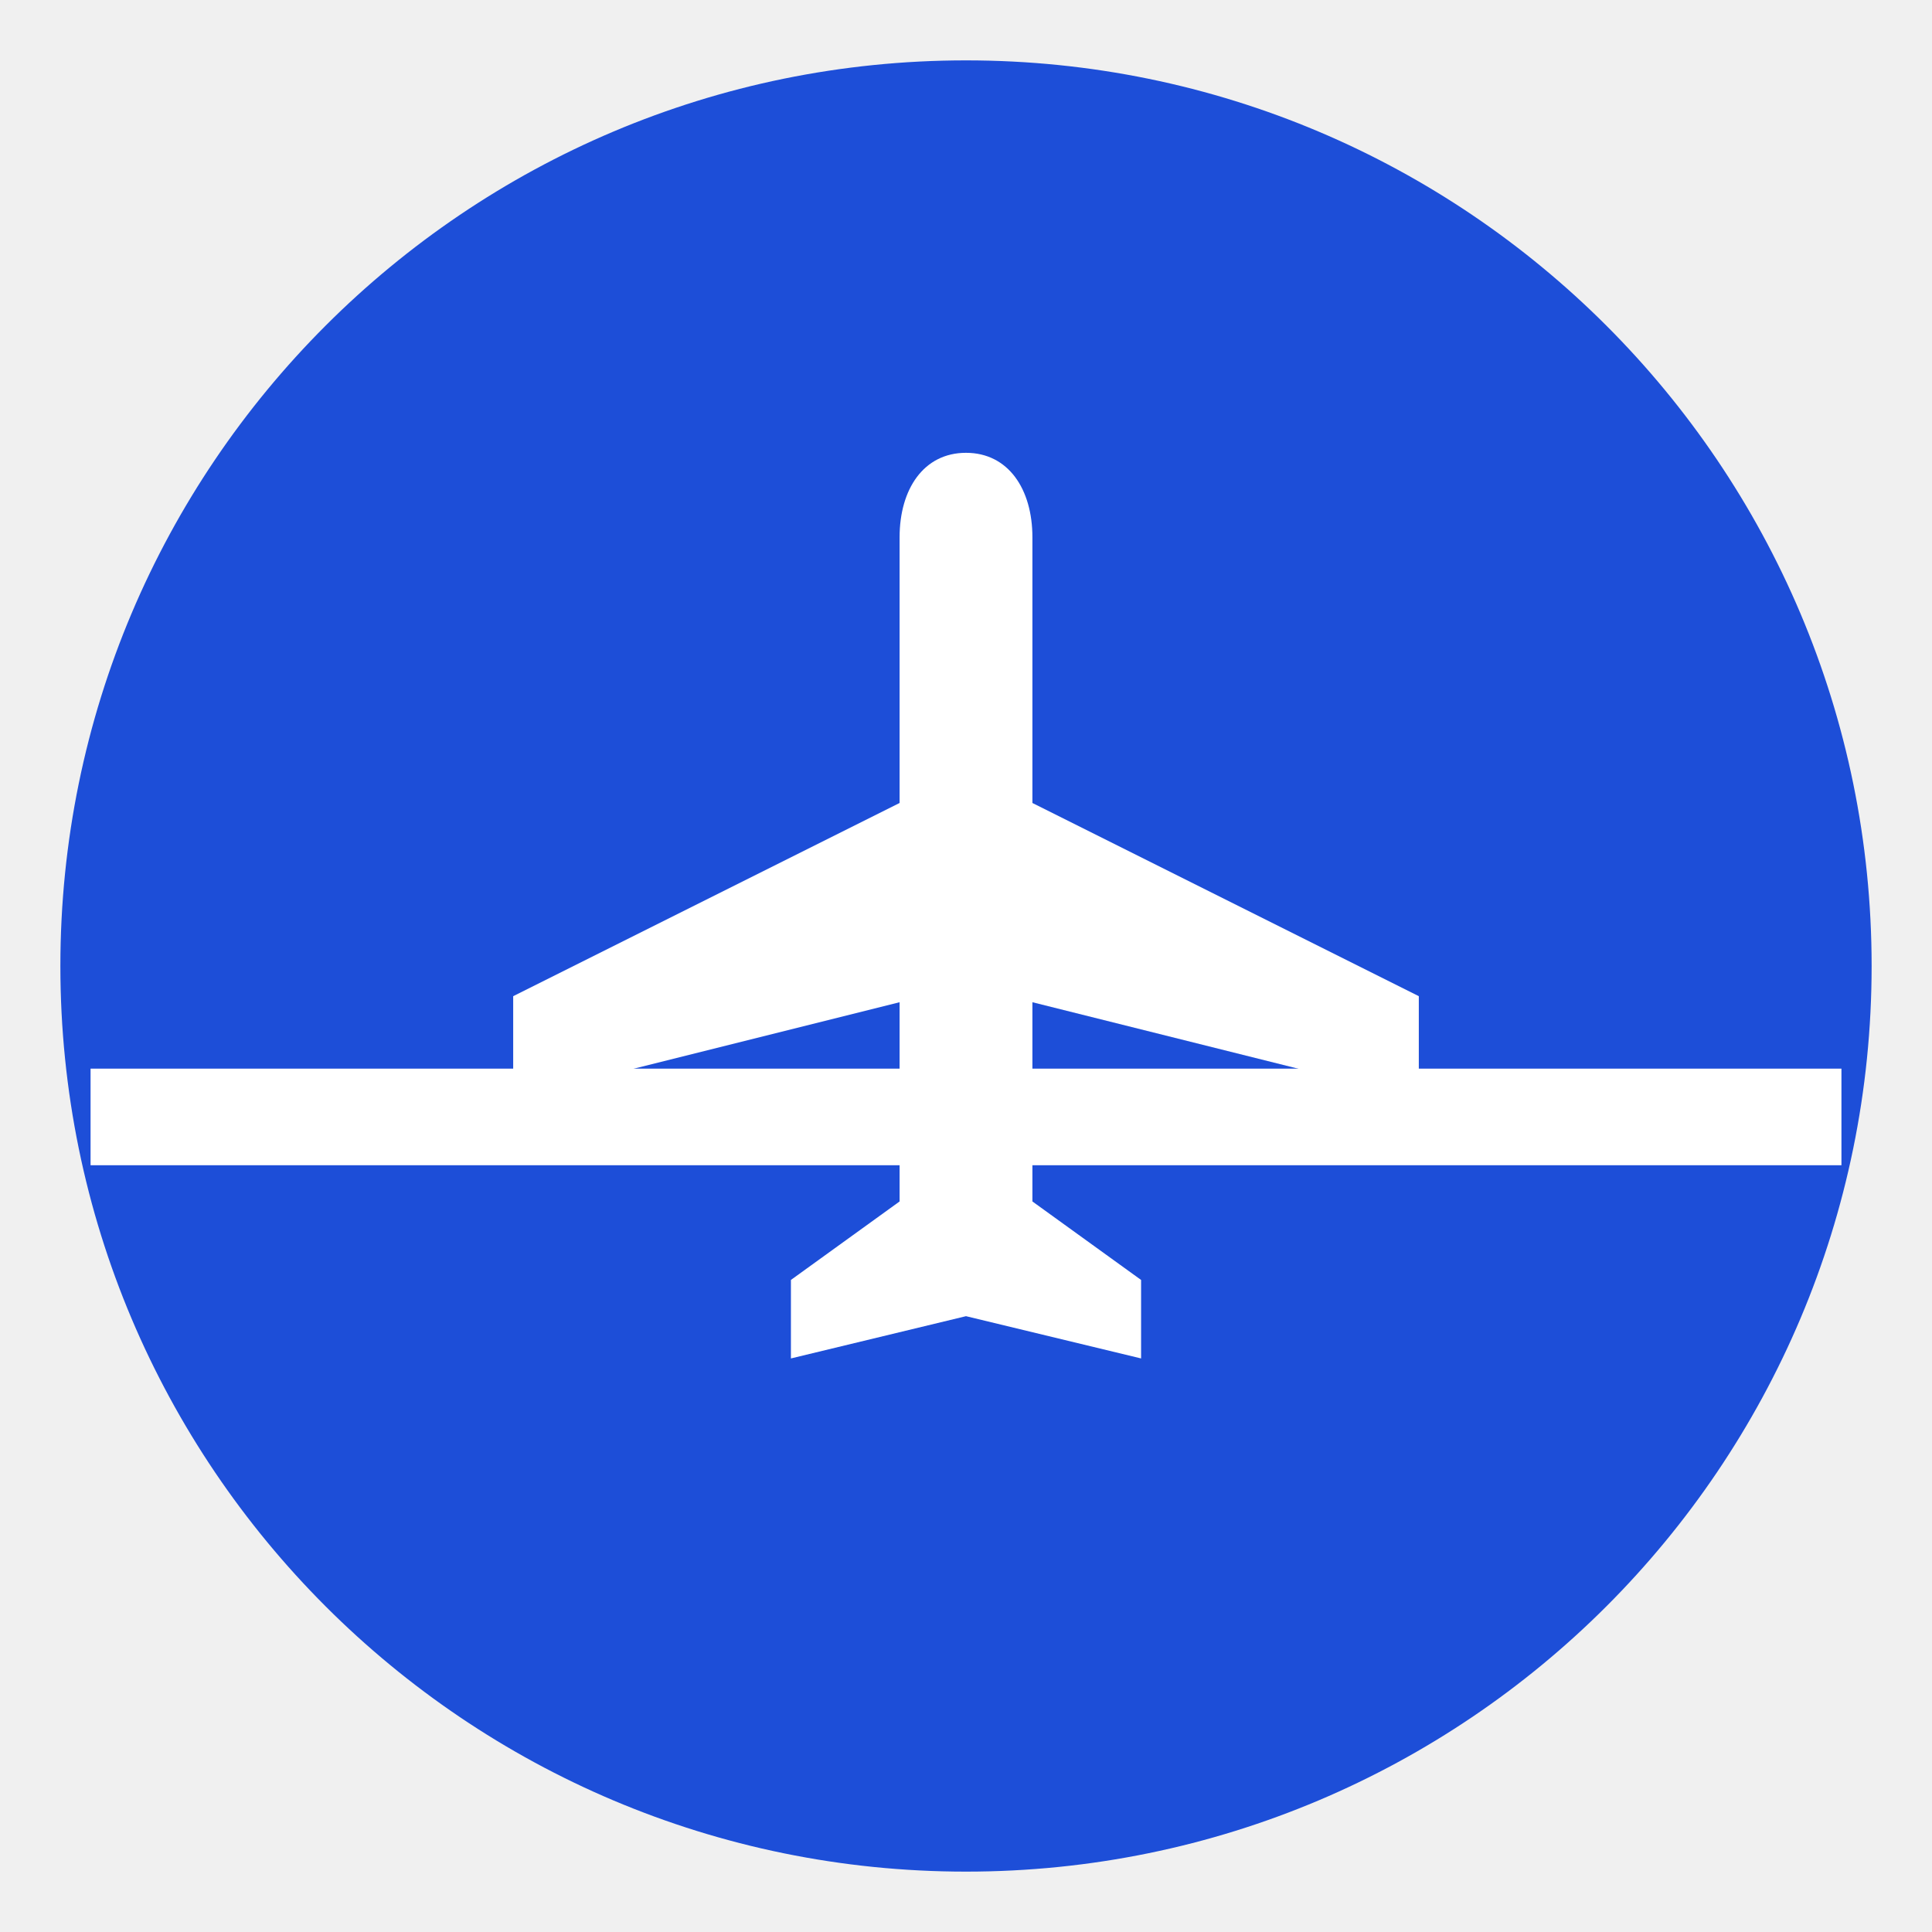
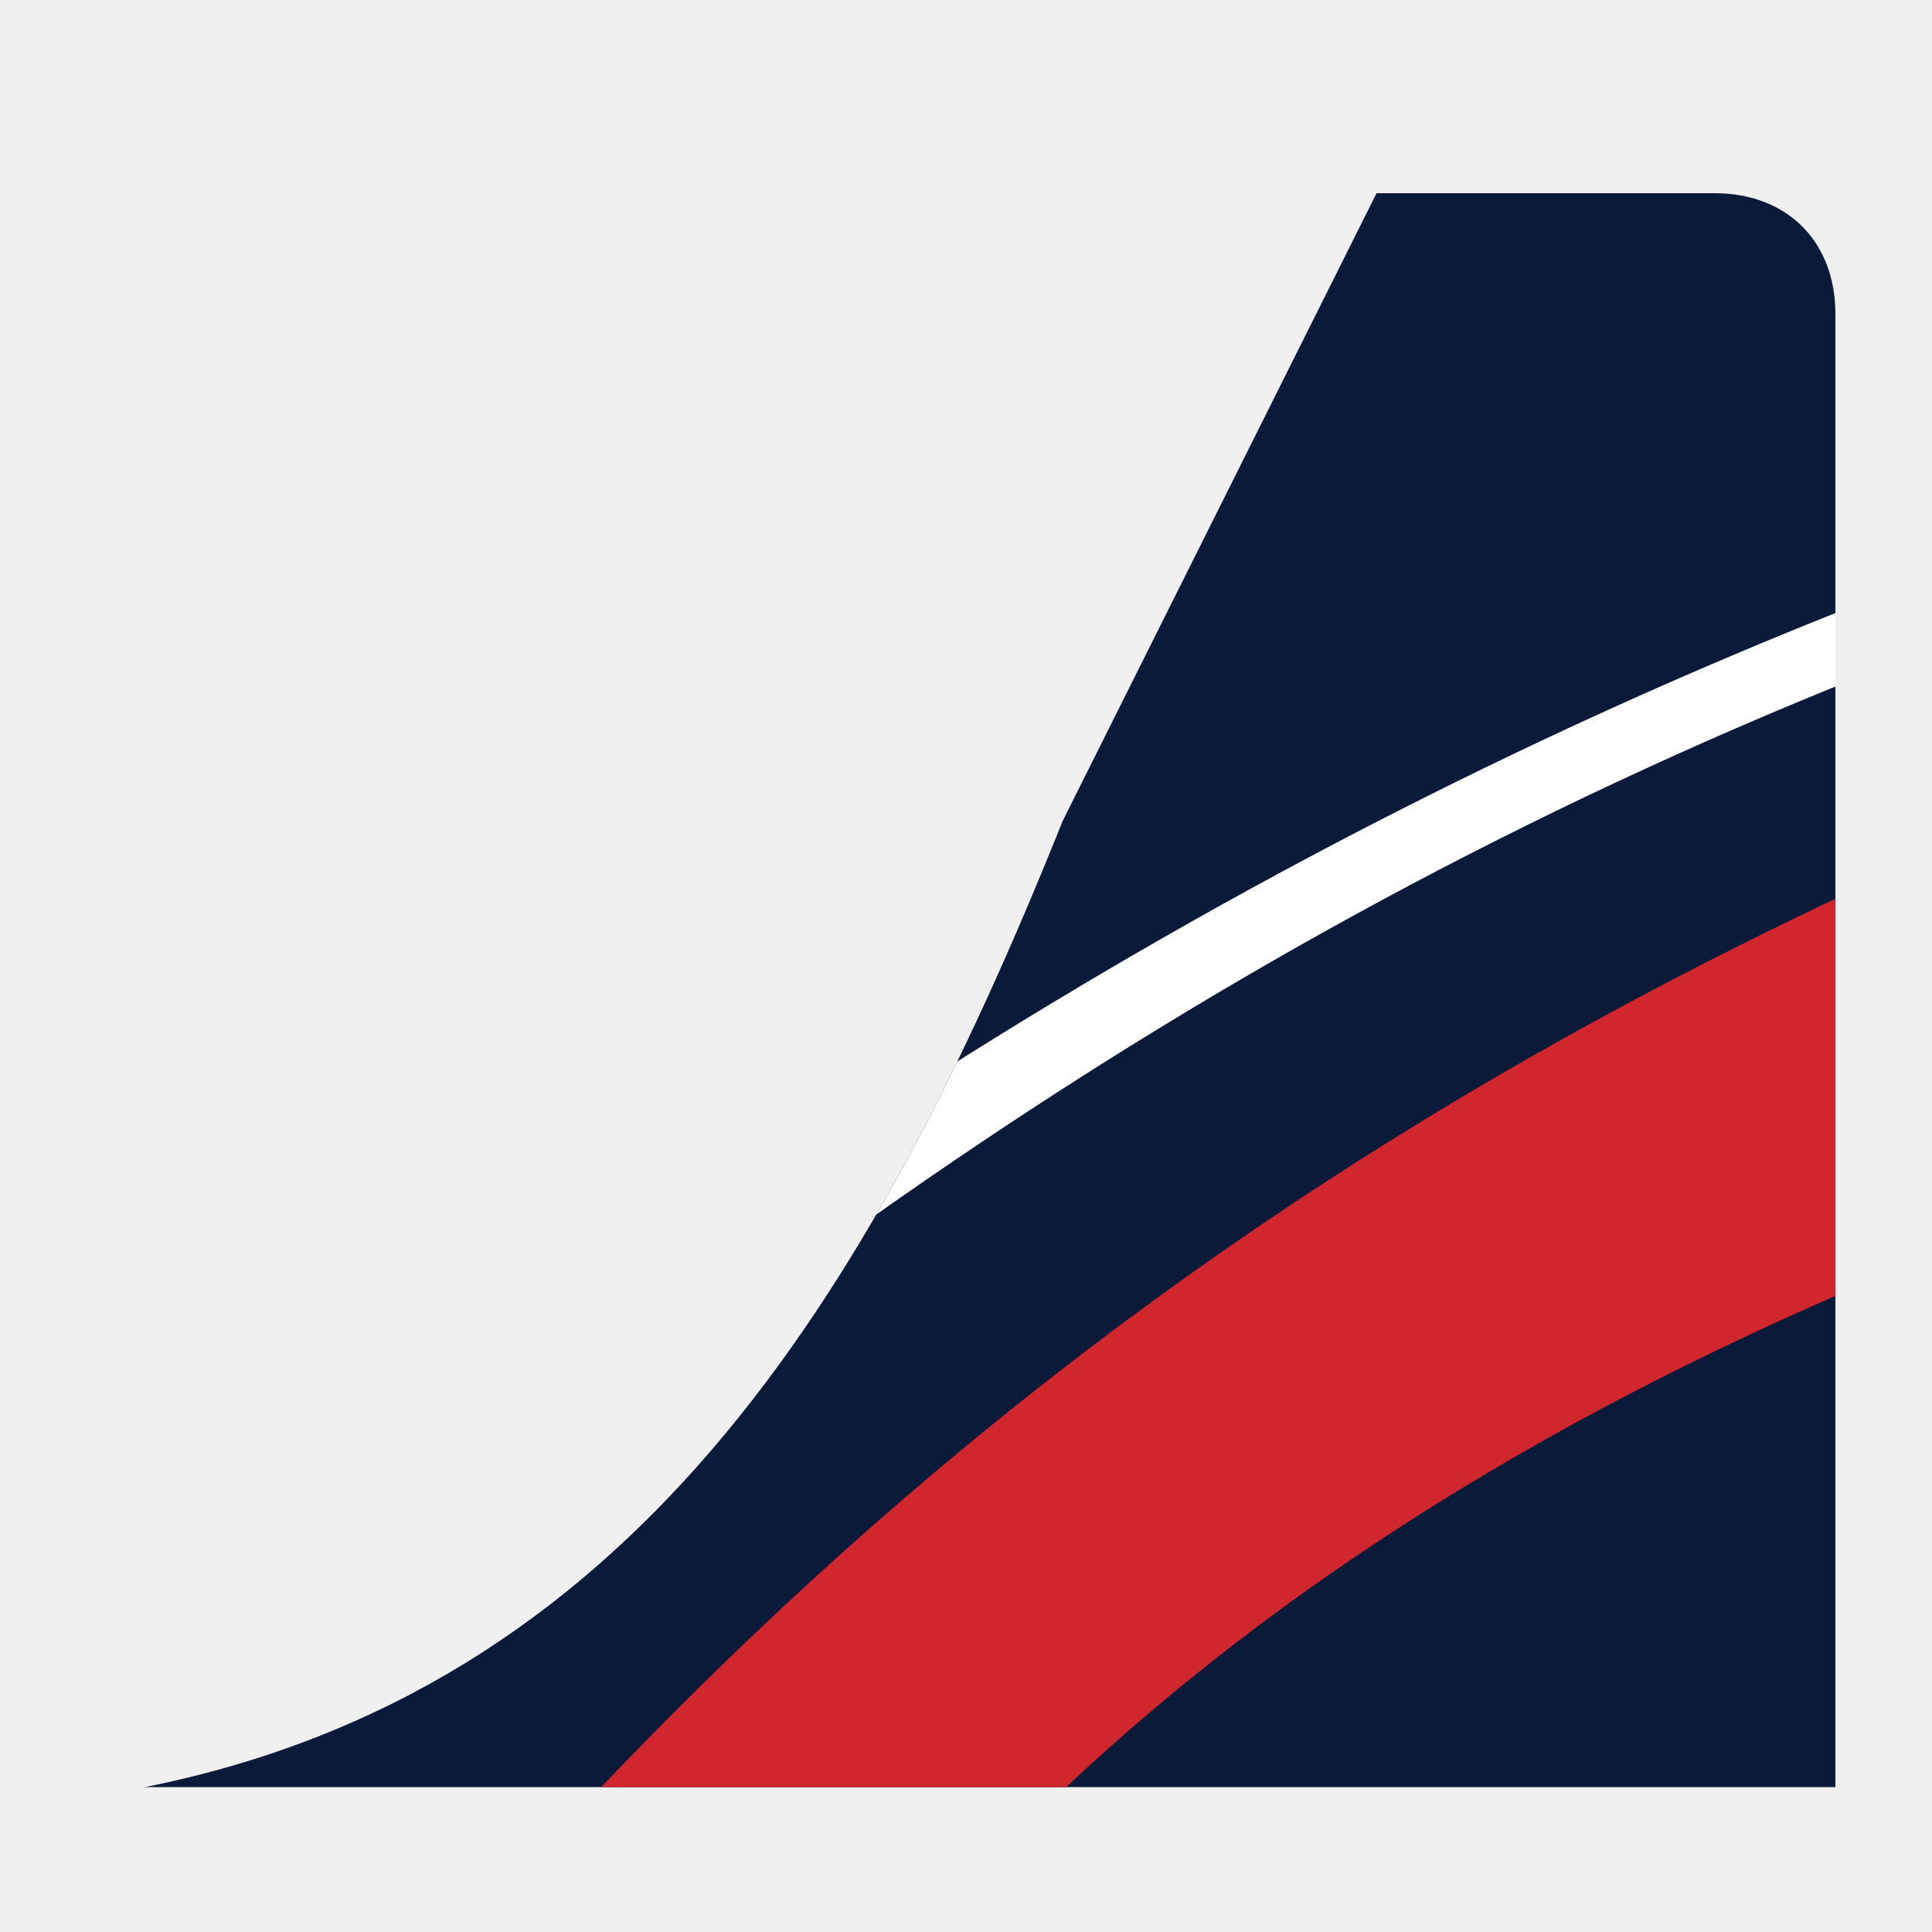
- <svg xmlns="http://www.w3.org/2000/svg" viewBox="0 0 32 32">
-   <circle cx="16" cy="16" r="15" fill="#1d4ed8" />
-   <path d="M1.5 18.5h29" stroke="#fff" stroke-width="1.6" />
-   <path d="M16 7.5c.7 0 1.1.6 1.1 1.4v4.4l6.4 3.2v1.7l-6.4-1.6v3.3l1.8 1.3v1.3L16 21.8l-2.9.7v-1.3l1.8-1.3v-3.3l-6.4 1.6v-1.7l6.4-3.2V8.9c0-.8.4-1.4 1.1-1.4Z" fill="#fff" />
+ <svg xmlns="http://www.w3.org/2000/svg" viewBox="0 0 40 40">
+   <style>
+     .fin{fill:#0c1a3a}.gap{fill:#fff}
+     @media (prefers-color-scheme:dark){.fin{fill:#fff}.gap{fill:#0c1a3a}}
+   </style>
+   <clipPath id="fin">
+     <path d="M3 37 C13 35 18 27 22 17 L28.5 4 L35.5 4 C37 4 38 5 38 6.5 L38 37 Z" />
+   </clipPath>
+   <path class="fin" d="M3 37 C13 35 18 27 22 17 L28.5 4 L35.5 4 C37 4 38 5 38 6.5 L38 37 Z" />
+   <g clip-path="url(#fin)">
+     <path d="M8 42 C18 30 29 22 44 16 L44 24.5 C31 29 23 35 17.5 42 Z" fill="#d0262d" />
+     <path class="gap" d="M6 32 C17 23 29 15.5 44 10.5 L44 12 C29 17 18 24.5 7.5 33.5 Z" />
+   </g>
</svg>
